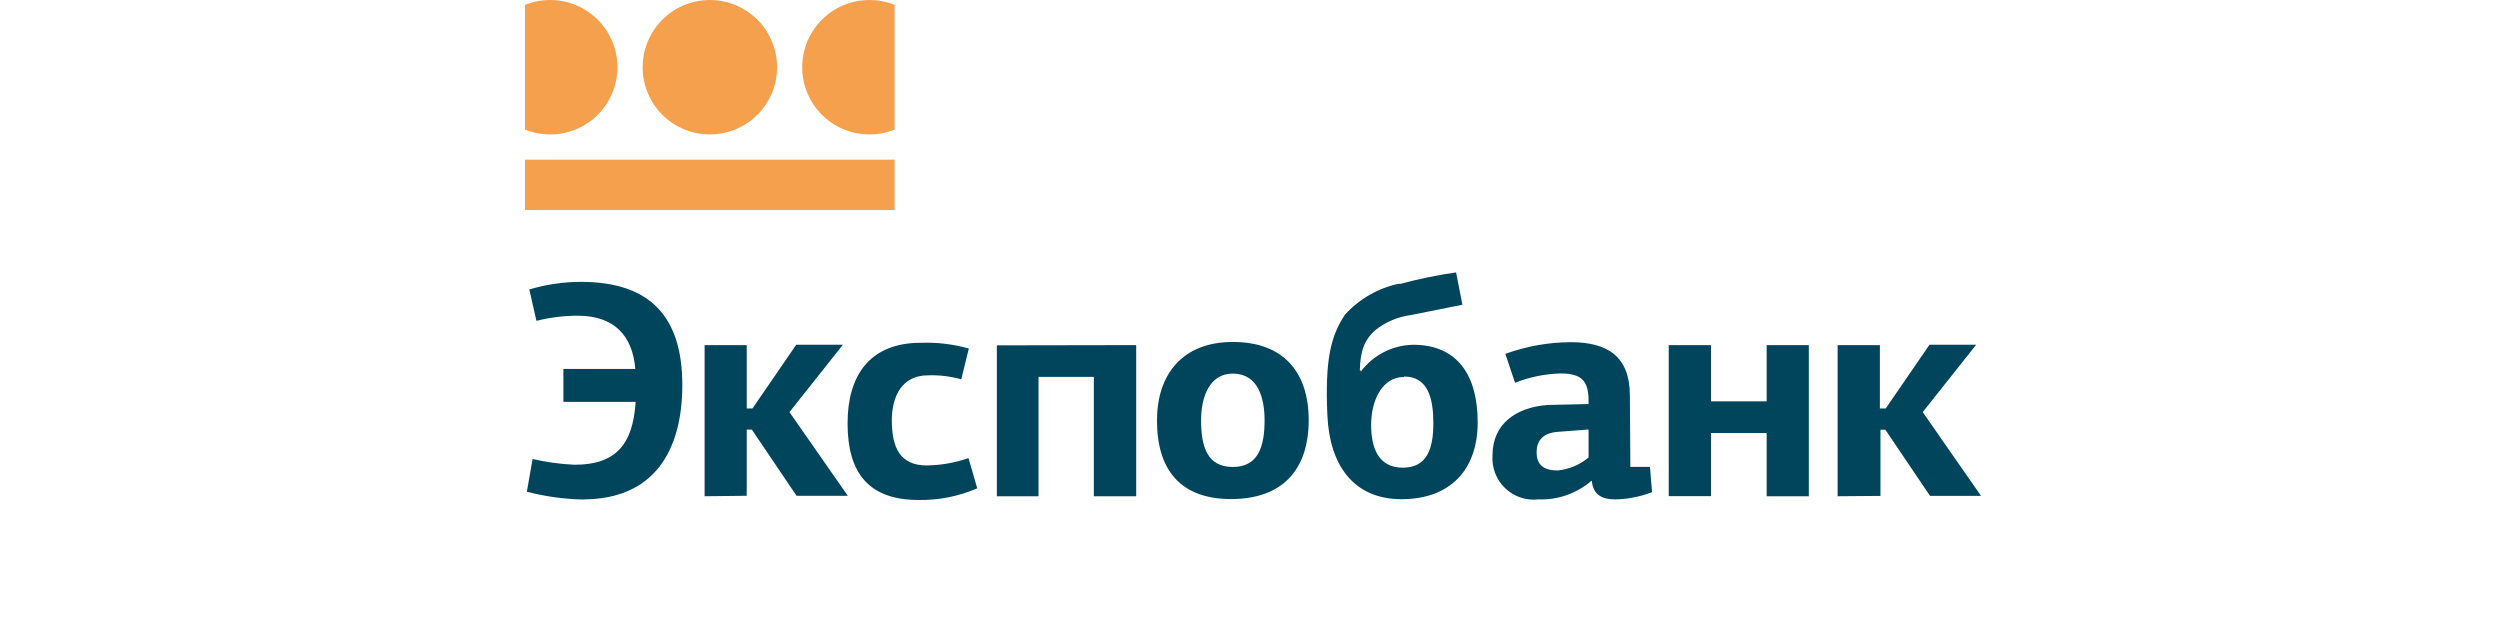
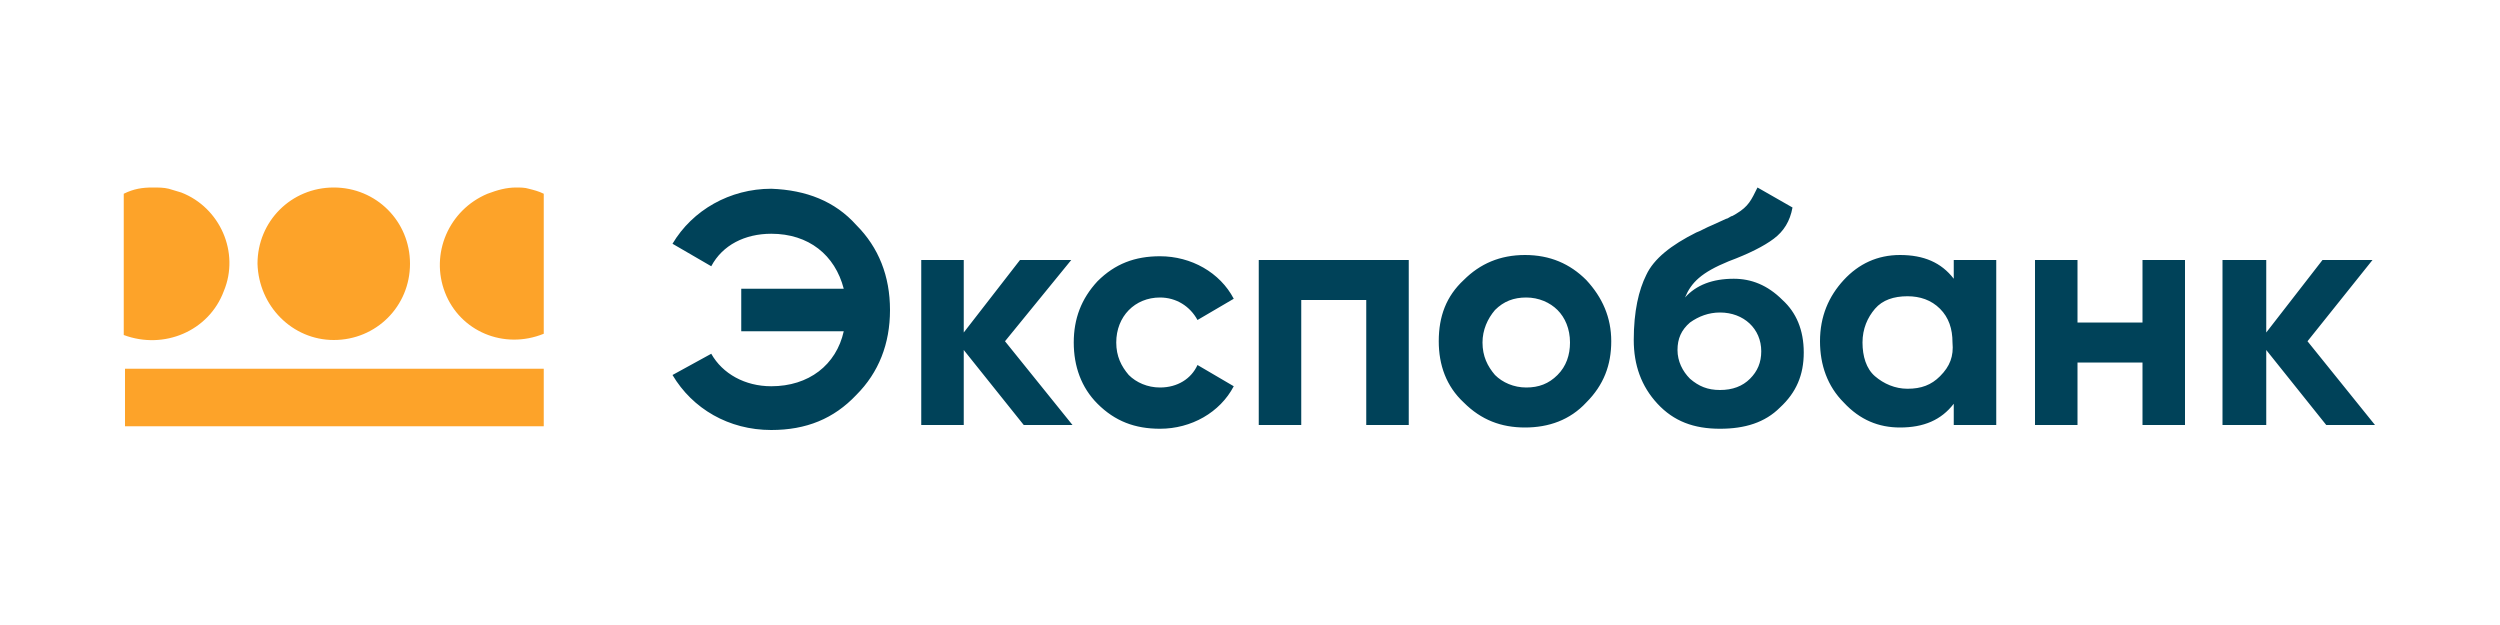
<svg xmlns="http://www.w3.org/2000/svg" viewBox="0 0 200 50">
-   <path fill="#F5A04C" d="M51.411 5.378c0-1.064.315-2.103.906-2.988.591-.884 1.431-1.574 2.414-1.981.983-.407 2.064-.514 3.107-.306 1.043.208 2.002.72 2.754 1.472.752.752 1.264 1.71 1.472 2.754.207 1.043.101 2.125-.306 3.107-.407.983-1.096 1.823-1.981 2.414-.884.591-1.924.906-2.988.906-1.426 0-2.794-.567-3.803-1.575-1.009-1.009-1.575-2.376-1.575-3.803M71.57 12.773H42v4.034h29.57v-4.034zM44.017 0C43.325-.001 42.641.133 42 .392V10.364c.735.297 1.528.428 2.32.384.792-.045 1.564-.264 2.261-.642.697-.378 1.302-.906 1.771-1.546.469-.64.791-1.375.943-2.154.152-.779.129-1.581-.066-2.35-.195-.769-.558-1.485-1.062-2.097-.504-.612-1.138-1.105-1.856-1.444C45.593.176 44.81 0 44.017 0M69.553 0C70.244-.001 70.929.133 71.57.392V10.364c-.735.297-1.528.428-2.32.384-.792-.045-1.564-.264-2.261-.642-.697-.378-1.302-.906-1.771-1.546-.469-.64-.791-1.375-.943-2.154-.151-.779-.129-1.581.066-2.35.195-.769.558-1.485 1.062-2.097.504-.612 1.138-1.105 1.855-1.444s1.501-.514 2.294-.514" />
-   <path fill="#00455C" d="M46.668 39.962c-1.526-.03-3.042-.24-4.519-.626l.458-2.614c1.105.252 2.229.406 3.361.458 3.314 0 4.668-1.643 4.883-5.032h-5.779v-2.633h5.752c-.215-2.661-1.69-4.258-4.594-4.258-1.118-.001-2.231.137-3.315.411l-.57-2.512c1.342-.401 2.735-.606 4.136-.607 5.537 0 8.104 2.801 8.104 8.244 0 5.219-2.222 9.159-7.955 9.159l.037.009zm24.677-6.349c0 2.222.672 3.623 2.801 3.623 1.135-.016 2.261-.214 3.333-.588l.7 2.418c-1.472.638-3.064.956-4.668.934-4.015 0-5.705-2.147-5.705-6.144 0-3.8 1.765-6.433 5.854-6.433 1.298-.048 2.596.107 3.847.458l-.607 2.465c-.871-.246-1.775-.353-2.68-.318-1.979 0-2.876 1.55-2.876 3.651v-.065zm8.403-5.985v12.072h3.333v-9.552h4.426v9.552h3.389V27.609l-11.148.019zm24.948 5.985c0 3.912-2.054 6.312-6.209 6.312-3.987 0-5.929-2.269-5.929-6.284 0-3.679 2.035-6.284 6.069-6.284 4.033 0 6.069 2.39 6.069 6.265v-.009zm-3.53.009c0-1.746-.504-3.735-2.539-3.735-1.867 0-2.54 1.867-2.54 3.735 0 2.101.485 3.735 2.54 3.735 2.054 0 2.539-1.671 2.539-3.735zm10.803-10.896c1.486-.403 2.995-.715 4.519-.934l.504 2.586-4.145.831c-1.024.135-1.992.545-2.801 1.186-.934.822-1.214 1.718-1.261 3.24.047 0 .075 0 .094.075.489-.65 1.12-1.18 1.845-1.548.725-.369 1.524-.567 2.337-.58 3.576 0 5.154 2.493 5.154 6.209 0 3.716-2.128 6.144-6.097 6.144-3.8 0-5.751-2.68-5.928-6.723-.197-4.398.261-6.312 1.4-8.03 1.15-1.27 2.674-2.143 4.351-2.493l.028.037zm.355 7.432c-1.812 0-2.633 1.979-2.633 3.819 0 1.839.56 3.436 2.539 3.436 1.98 0 2.437-1.597 2.437-3.557 0-1.961-.41-3.735-2.343-3.735v.037zm18.104 7.189h1.568l.169 2.026c-.943.364-1.941.559-2.951.579-1.036 0-1.765-.364-1.867-1.475h-.047c-1.174 1.006-2.684 1.532-4.23 1.475-.483.055-.974.003-1.435-.154-.461-.156-.882-.413-1.233-.751-.35-.338-.622-.75-.795-1.205-.173-.455-.243-.943-.206-1.429 0-2.493 1.867-3.819 4.398-4.015.457 0 2.801-.075 3.286-.075v-.243c0-1.597-.532-2.203-2.25-2.203-1.245.033-2.475.286-3.632.747l-.775-2.316c1.674-.608 3.439-.923 5.219-.934 2.951 0 4.744 1.13 4.744 4.276l.037 5.696zm-5.78-2.801c-1.111.075-1.718.607-1.718 1.643s.607 1.447 1.69 1.447c.907-.09 1.766-.451 2.465-1.036v-2.241l-2.437.187zm16.685 5.154v-5.061h-4.453v5.051h-3.38V27.609h3.38v4.5h4.453v-4.5h3.371v12.091h-3.371zm-84.965 0V27.609h3.37v5.07h.458l3.501-5.098h3.735l-4.276 5.387 4.668 6.694h-4.099l-3.576-5.294h-.411v5.294l-3.37.037zm90.642 0V27.609h3.38v5.07h.467l3.501-5.098h3.735l-4.276 5.387 4.668 6.704h-4.08l-3.576-5.294h-.392v5.294l-3.427.028z" />
+   <path fill="#fda329" d="M17.9 23.3c1.3-3.1-.3-6.7-3.4-7.9-.3-.1-.7-.2-1-.3-.4-.1-.8-.1-1.3-.1-.8 0-1.5.1-2.3.5v11.3c3.2 1.2 6.8-.3 8-3.5zM26.7 27.2c3.4 0 6.1-2.7 6.1-6.1 0-3.4-2.7-6.1-6.1-6.1-3.4 0-6.1 2.7-6.1 6.1.1 3.4 2.8 6.1 6.1 6.1zM10 29.5h33.5v4.6H10zM43.5 26.7V15.5c-.4-.2-.8-.3-1.2-.4-.3-.1-.7-.1-1-.1-.8 0-1.5.2-2.3.5-3.1 1.3-4.6 4.8-3.4 7.9 1.2 3.1 4.7 4.6 7.9 3.3z" />
+   <path fill="#004259" d="M138.7 22.3c-1.7 0-3 .5-3.9 1.5.5-1.2 1.3-2 3.5-2.9 1.6-.6 2.8-1.2 3.6-1.8.8-.6 1.3-1.4 1.5-2.5l-2.8-1.6c-.5 1-.7 1.5-1.7 2.1-.2.1-.3.2-.4.2-.2.1-.3.2-.4.2l-1.1.5c-.5.2-1 .5-1.3.6-2 1-3.4 2.1-4 3.4-.6 1.2-1 2.9-1 5.2 0 2 .6 3.7 1.9 5.1 1.3 1.4 2.9 2 5 2 2 0 3.6-.5 4.8-1.7 1.3-1.2 1.9-2.6 1.9-4.4 0-1.8-.6-3.2-1.7-4.2-1.2-1.2-2.5-1.7-3.9-1.7zm1.3 8c-.6.6-1.4.9-2.4.9s-1.7-.3-2.4-.9c-.6-.6-1-1.4-1-2.3s.3-1.6 1-2.2c.7-.5 1.5-.8 2.4-.8 1.9 0 3.3 1.3 3.3 3.1 0 .9-.3 1.6-.9 2.2zM61.7 15.1c-3.3 0-6.3 1.7-7.9 4.4l3.1 1.8c.9-1.7 2.7-2.6 4.8-2.6 3 0 5.1 1.7 5.8 4.4h-8.2v3.4h8.2c-.6 2.7-2.8 4.4-5.8 4.4-2.1 0-3.9-1-4.8-2.6L53.8 30c1.6 2.7 4.5 4.4 7.9 4.4 2.8 0 5-.9 6.8-2.8 1.8-1.8 2.7-4.1 2.7-6.8s-.9-5-2.7-6.8c-1.7-1.9-4-2.8-6.8-2.9zM85.7 20.8h-4.1l-4.5 5.8v-5.8h-3.4V34h3.4v-6l4.8 6h3.9l-5.4-6.7zM92.8 31c-1 0-1.9-.4-2.5-1-.6-.7-1-1.5-1-2.6 0-2.1 1.5-3.6 3.5-3.6 1.3 0 2.4.7 3 1.8l2.9-1.7c-1.1-2.1-3.4-3.4-5.9-3.4-2 0-3.6.6-5 2-1.3 1.4-1.9 3-1.9 4.9 0 1.9.6 3.6 1.9 4.9 1.4 1.4 3 2 5 2 2.5 0 4.8-1.3 5.9-3.4l-2.9-1.7c-.5 1.1-1.6 1.8-3 1.8zM100.7 34h3.4V24h5.2v10h3.4V20.8h-12zM122 20.4c-2 0-3.6.7-4.9 2-1.4 1.3-2 2.9-2 4.9 0 1.9.6 3.6 2 4.9 1.4 1.4 3 2 4.9 2 1.9 0 3.6-.6 4.9-2 1.4-1.4 2-3 2-4.9 0-1.9-.7-3.5-2-4.9-1.3-1.3-2.9-2-4.9-2zm2.6 9.6c-.7.7-1.5 1-2.5 1s-1.9-.4-2.5-1c-.6-.7-1-1.5-1-2.6 0-1 .4-1.9 1-2.6.7-.7 1.5-1 2.5-1s1.9.4 2.5 1 1 1.5 1 2.6c0 1-.3 1.9-1 2.6zM156.3 22.3c-1-1.3-2.4-1.9-4.3-1.9-1.8 0-3.3.7-4.5 2-1.2 1.3-1.9 2.9-1.9 4.9 0 1.9.6 3.6 1.9 4.9 1.3 1.4 2.8 2 4.5 2 1.9 0 3.3-.6 4.3-1.9V34h3.4V20.8h-3.4v1.5zm-1.1 7.8c-.7.7-1.5 1-2.6 1-1 0-1.9-.4-2.6-1s-1-1.6-1-2.7.4-2 1-2.7 1.5-1 2.6-1c1 0 1.9.3 2.6 1 .7.7 1 1.6 1 2.7.1 1.1-.2 1.9-1 2.7zM171.4 25.8h-5.2v-5h-3.4V34h3.4v-5h5.2v5h3.4V20.8h-3.4zM184.6 27.3l5.2-6.5h-4l-4.5 5.8v-5.8h-3.5V34h3.5v-6l4.8 6h3.9z" />
</svg>
